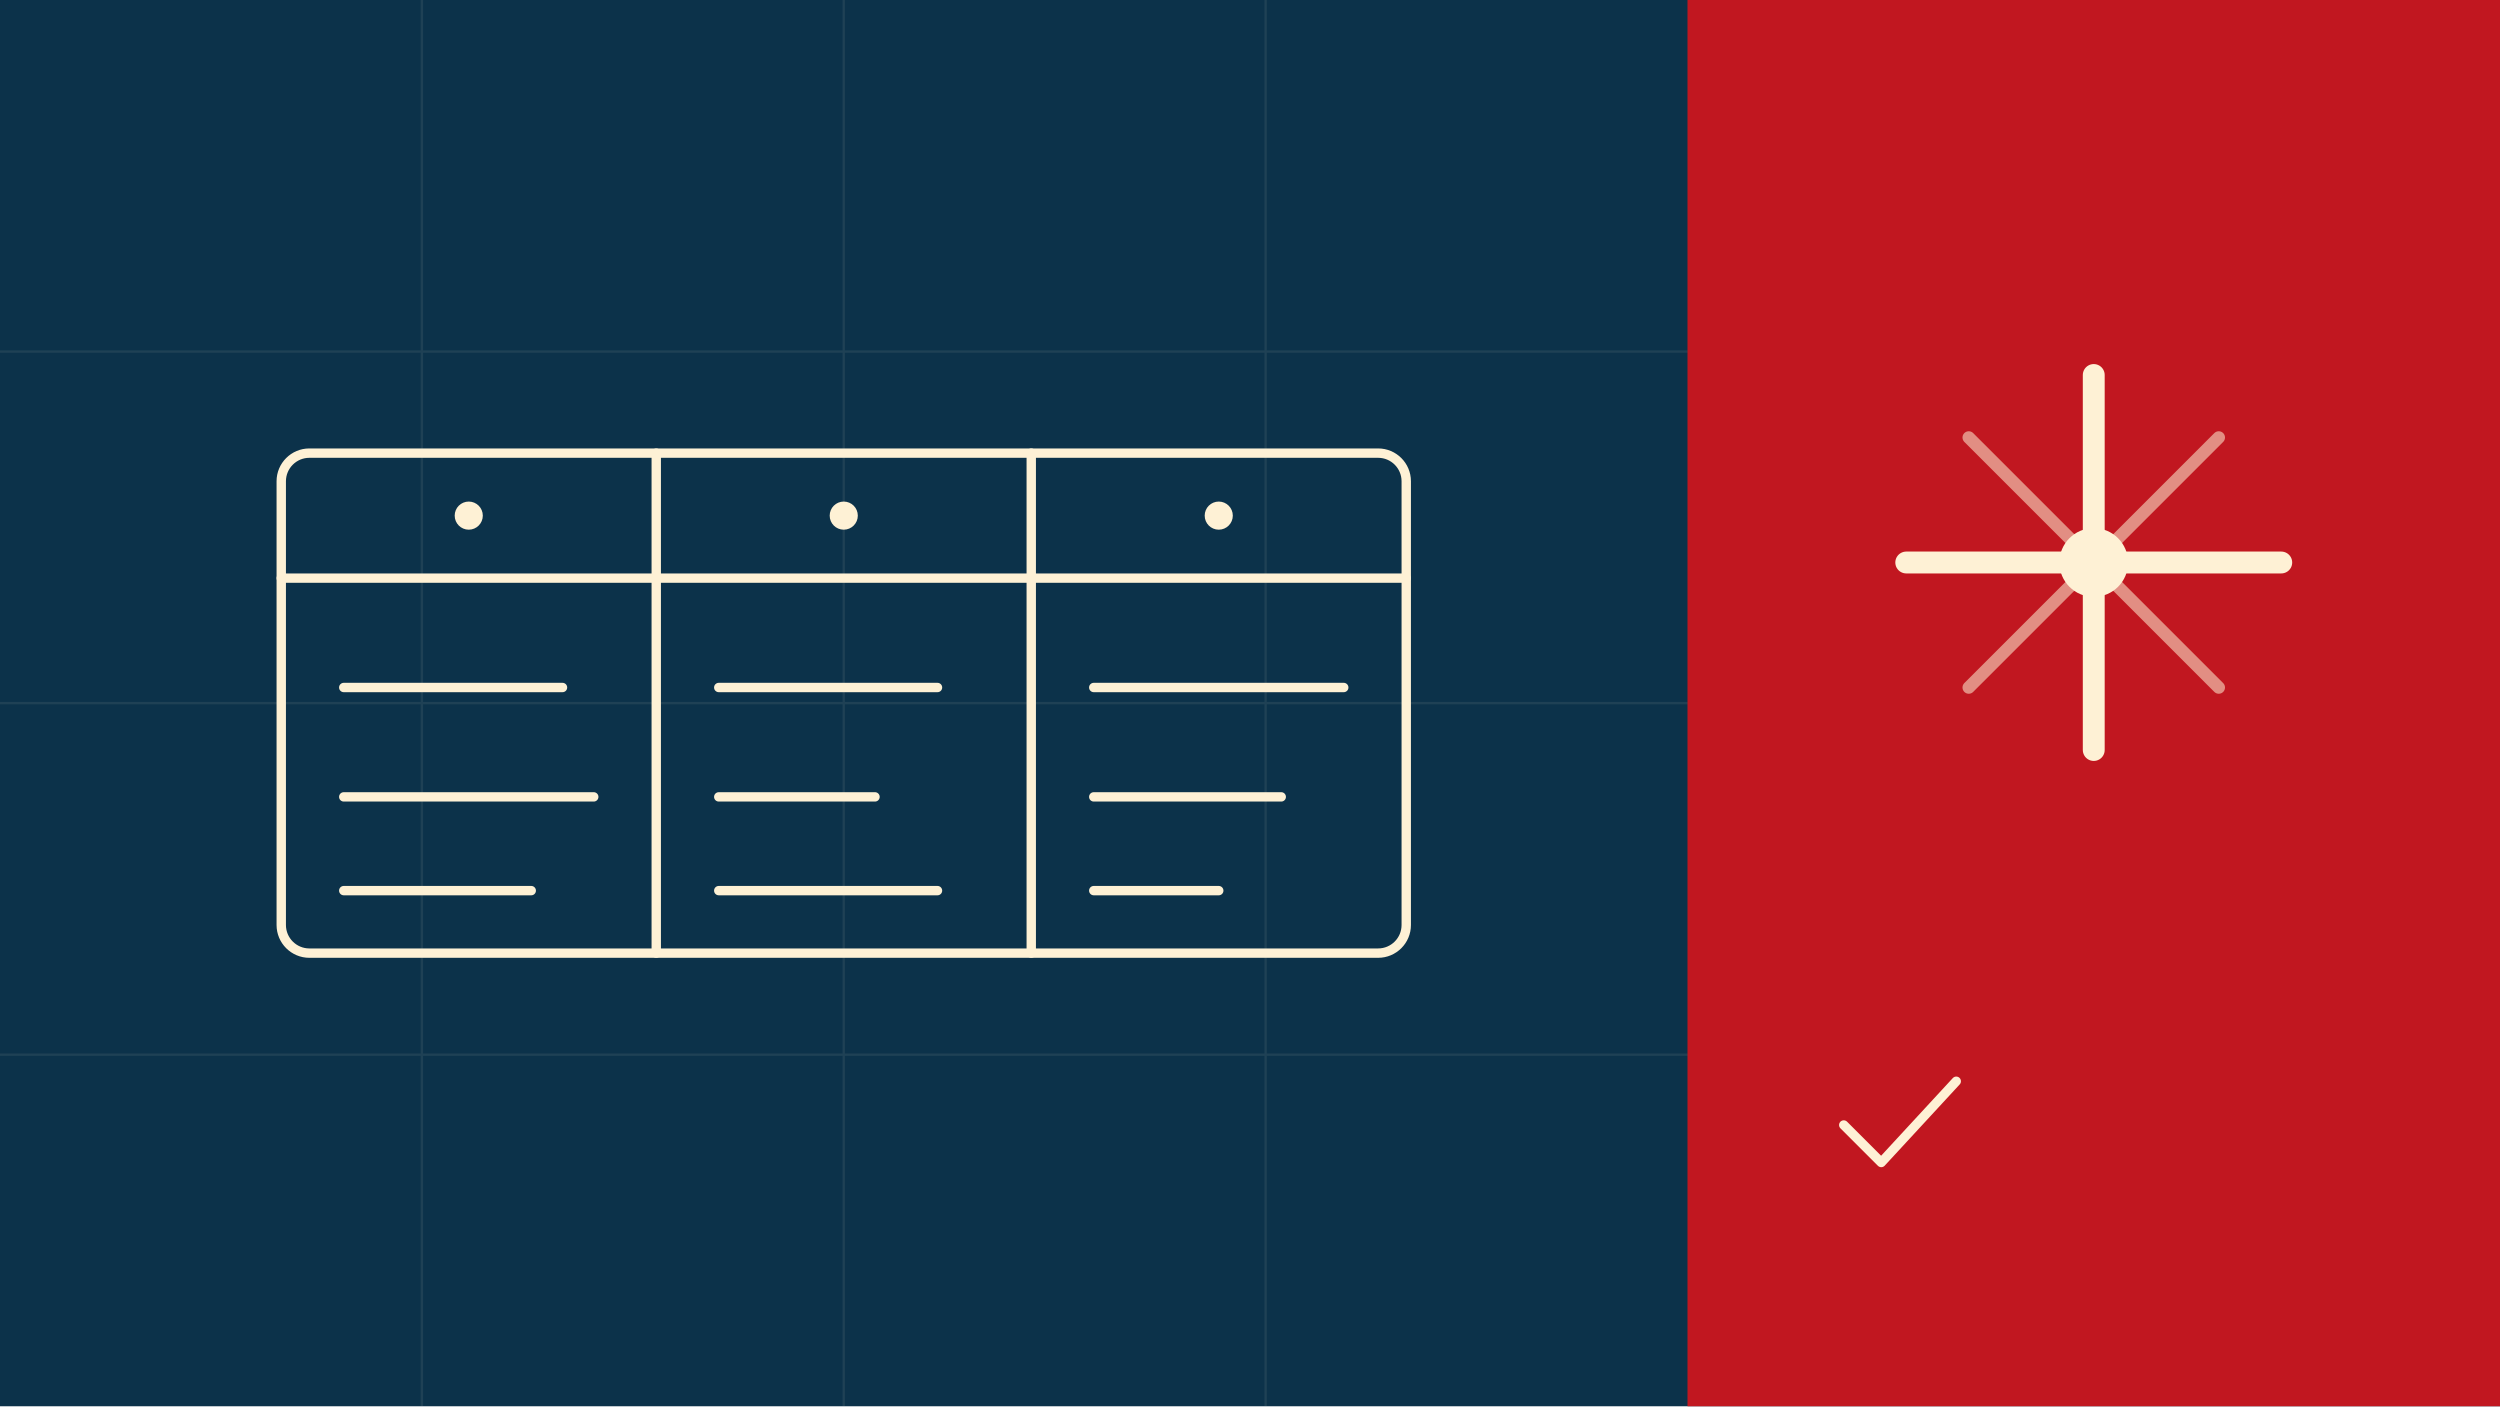
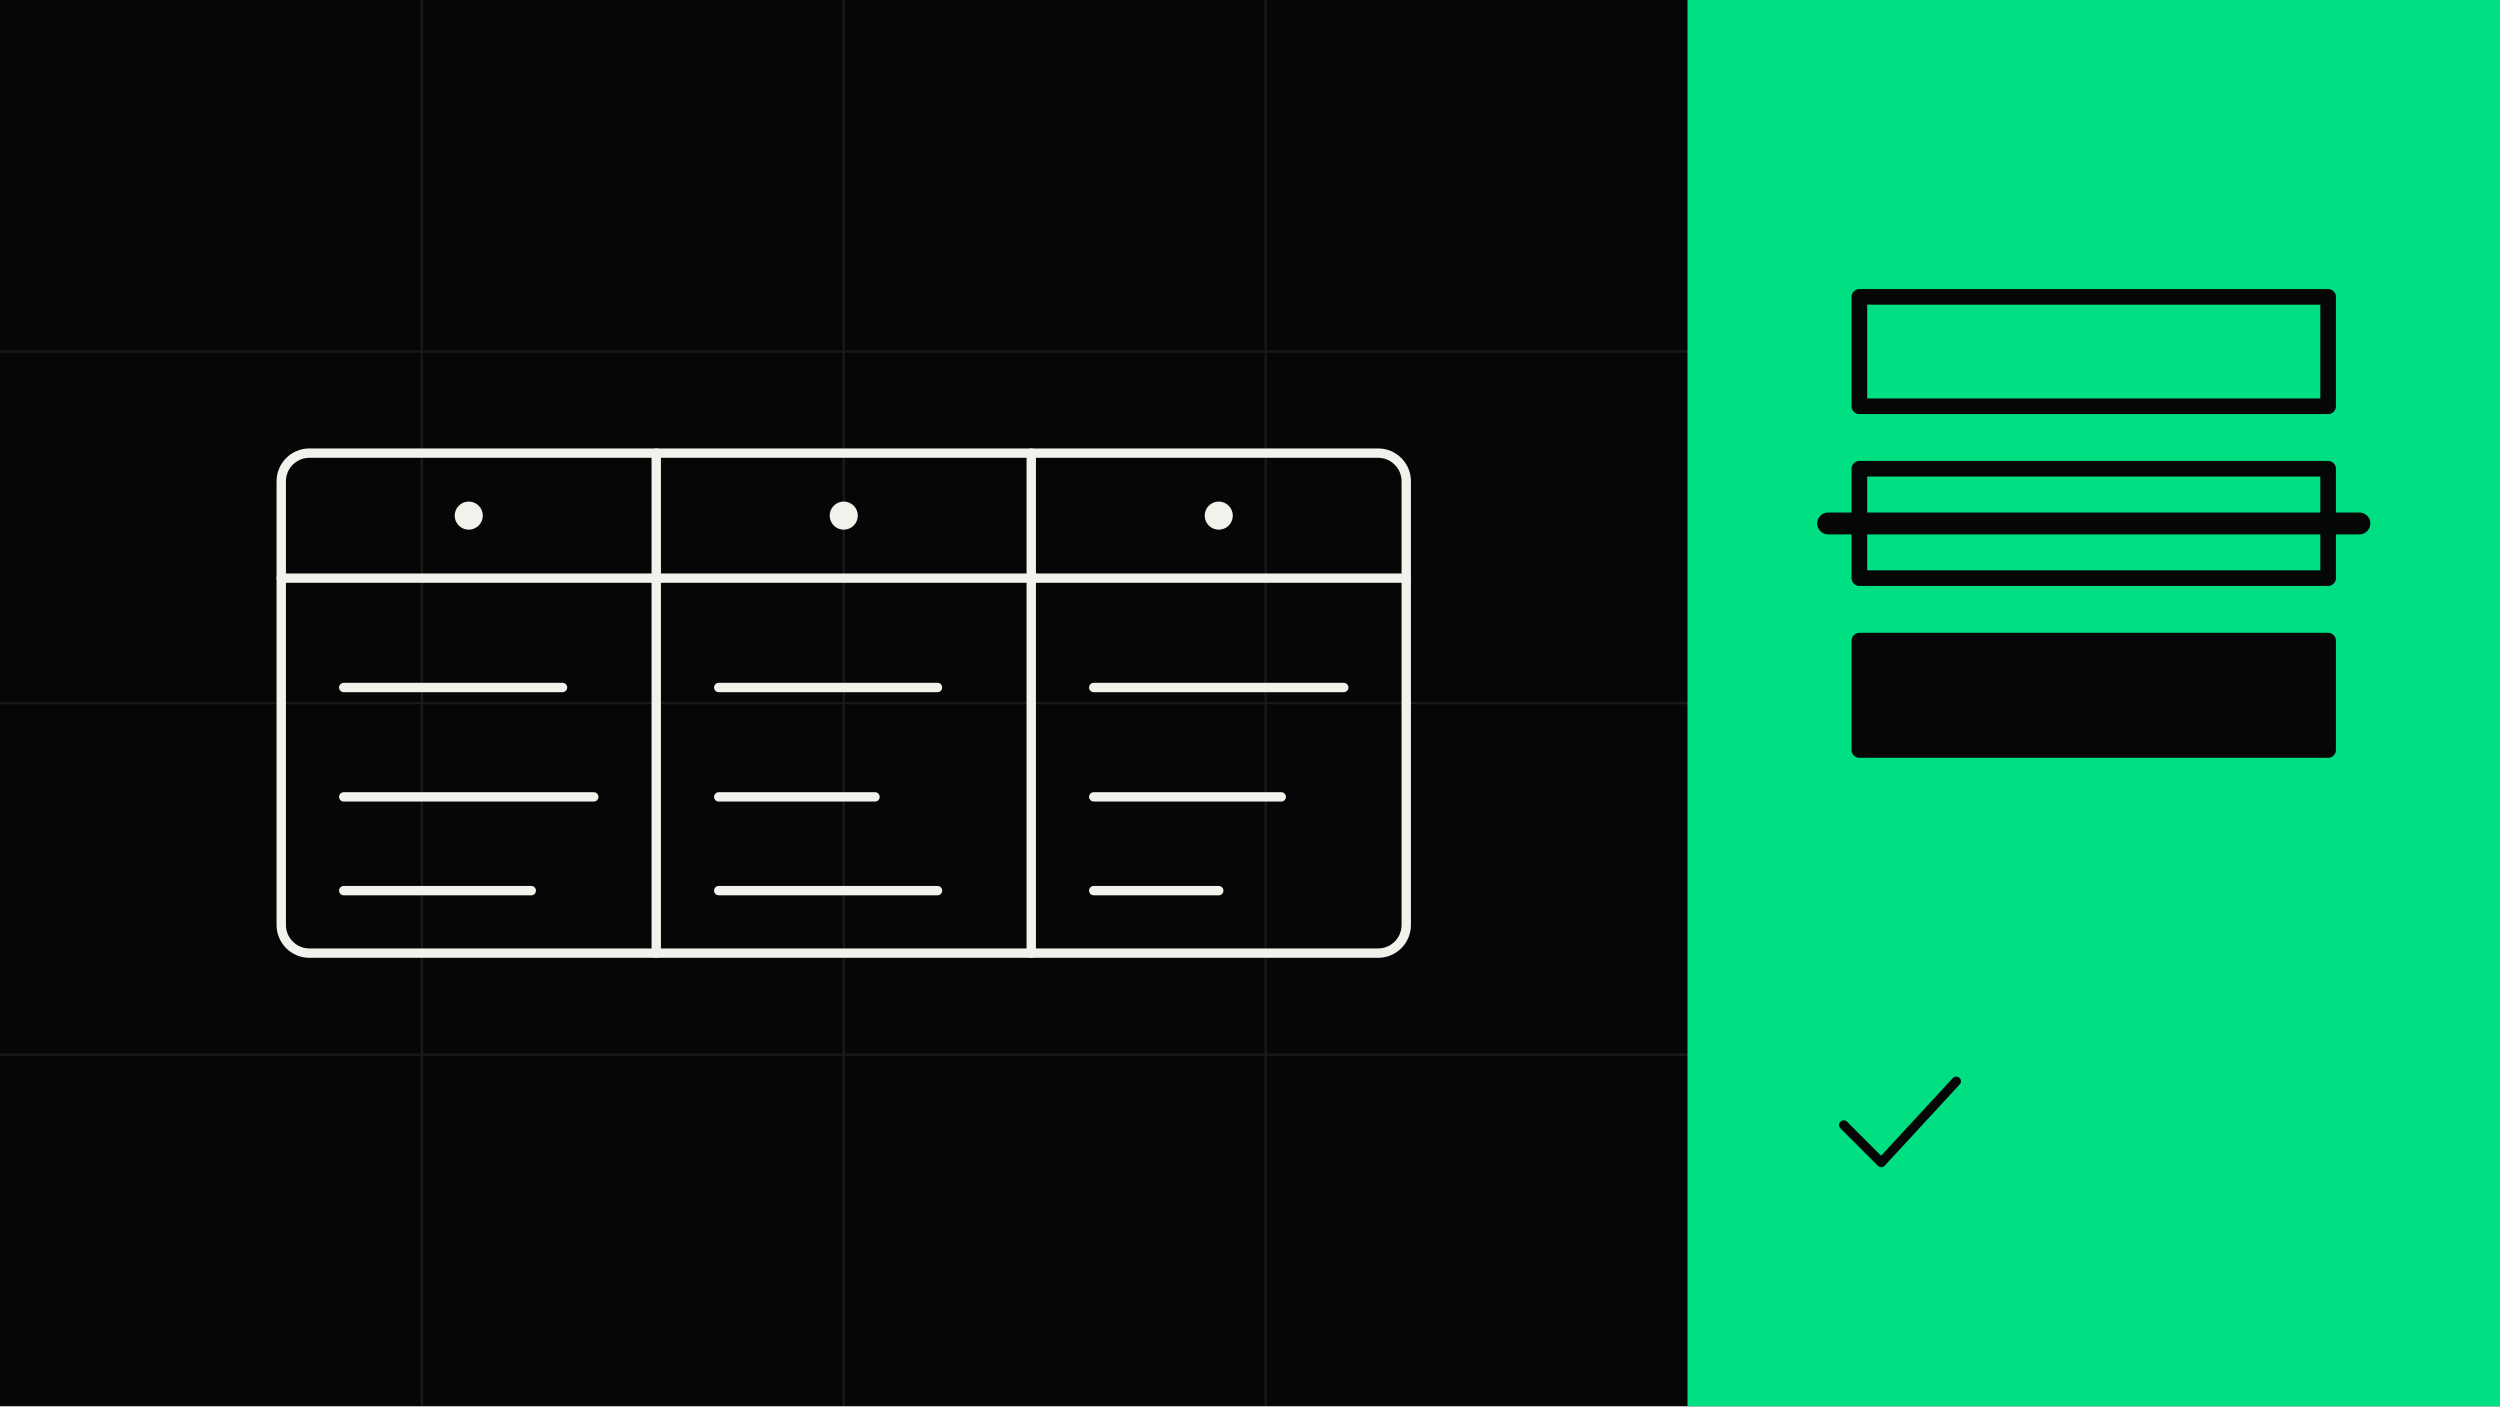
<svg xmlns="http://www.w3.org/2000/svg" viewBox="0 0 1600 900" preserveAspectRatio="xMidYMid slice">
-   <rect width="1600" height="900" fill="#0C324A" />
-   <rect x="1080" y="0" width="520" height="900" fill="#C11720" />
-   <g stroke="#FEF1D5" stroke-width="1.5" opacity="0.08">
+   <rect width="1600" height="900" fill="#050706" />
+   <rect x="1080" y="0" width="520" height="900" fill="#00DF81" />
+   <g stroke="#F3F1EC" stroke-width="1.5" opacity="0.08">
    <line x1="0" y1="225" x2="1080" y2="225" />
    <line x1="0" y1="450" x2="1080" y2="450" />
    <line x1="0" y1="675" x2="1080" y2="675" />
    <line x1="270" y1="0" x2="270" y2="900" />
    <line x1="540" y1="0" x2="540" y2="900" />
    <line x1="810" y1="0" x2="810" y2="900" />
  </g>
-   <g transform="translate(180 290)" stroke="#FEF1D5" stroke-width="6" fill="none" stroke-linecap="round" stroke-linejoin="round">
+   <g transform="translate(180 290)" stroke="#F3F1EC" stroke-width="6" fill="none" stroke-linecap="round" stroke-linejoin="round">
    <rect x="0" y="0" width="720" height="320" rx="18" />
    <line x1="0" y1="80" x2="720" y2="80" />
    <line x1="240" y1="0" x2="240" y2="320" />
    <line x1="480" y1="0" x2="480" y2="320" />
-     <circle cx="120" cy="40" r="6" fill="#FEF1D5" />
-     <circle cx="360" cy="40" r="6" fill="#FEF1D5" />
-     <circle cx="600" cy="40" r="6" fill="#FEF1D5" />
+     <circle cx="120" cy="40" r="6" fill="#F3F1EC" />
+     <circle cx="360" cy="40" r="6" fill="#F3F1EC" />
+     <circle cx="600" cy="40" r="6" fill="#F3F1EC" />
    <line x1="40" y1="150" x2="180" y2="150" />
    <line x1="280" y1="150" x2="420" y2="150" />
    <line x1="520" y1="150" x2="680" y2="150" />
    <line x1="40" y1="220" x2="200" y2="220" />
    <line x1="280" y1="220" x2="380" y2="220" />
    <line x1="520" y1="220" x2="640" y2="220" />
    <line x1="40" y1="280" x2="160" y2="280" />
    <line x1="280" y1="280" x2="420" y2="280" />
    <line x1="520" y1="280" x2="600" y2="280" />
  </g>
-   <g transform="translate(1340 360)" stroke="#FEF1D5" fill="none" stroke-linecap="round" stroke-linejoin="round">
-     <path d="M0 -120 L0 120 M-120 0 L120 0" stroke-width="14" />
-     <path d="M-80 -80 L80 80 M-80 80 L80 -80" stroke-width="8" opacity="0.55" />
-     <circle cx="0" cy="0" r="22" fill="#FEF1D5" stroke="none" />
+   <g transform="translate(1340 360)" stroke="#050706" fill="none" stroke-linecap="round" stroke-linejoin="round">
+     <rect x="-150" y="-170" width="300" height="70" stroke-width="10" />
+     <rect x="-150" y="-60" width="300" height="70" stroke-width="10" />
+     <line x1="-170" y1="-25" x2="170" y2="-25" stroke-width="14" />
+     <rect x="-150" y="50" width="300" height="70" stroke-width="10" fill="#050706" />
  </g>
-   <g transform="translate(1180 720)" stroke="#FEF1D5" stroke-width="6" fill="none" stroke-linecap="round" stroke-linejoin="round">
+   <g transform="translate(1180 720)" stroke="#050706" stroke-width="6" fill="none" stroke-linecap="round" stroke-linejoin="round">
    <path d="M0 0 L24 24 L72 -28" />
  </g>
</svg>
